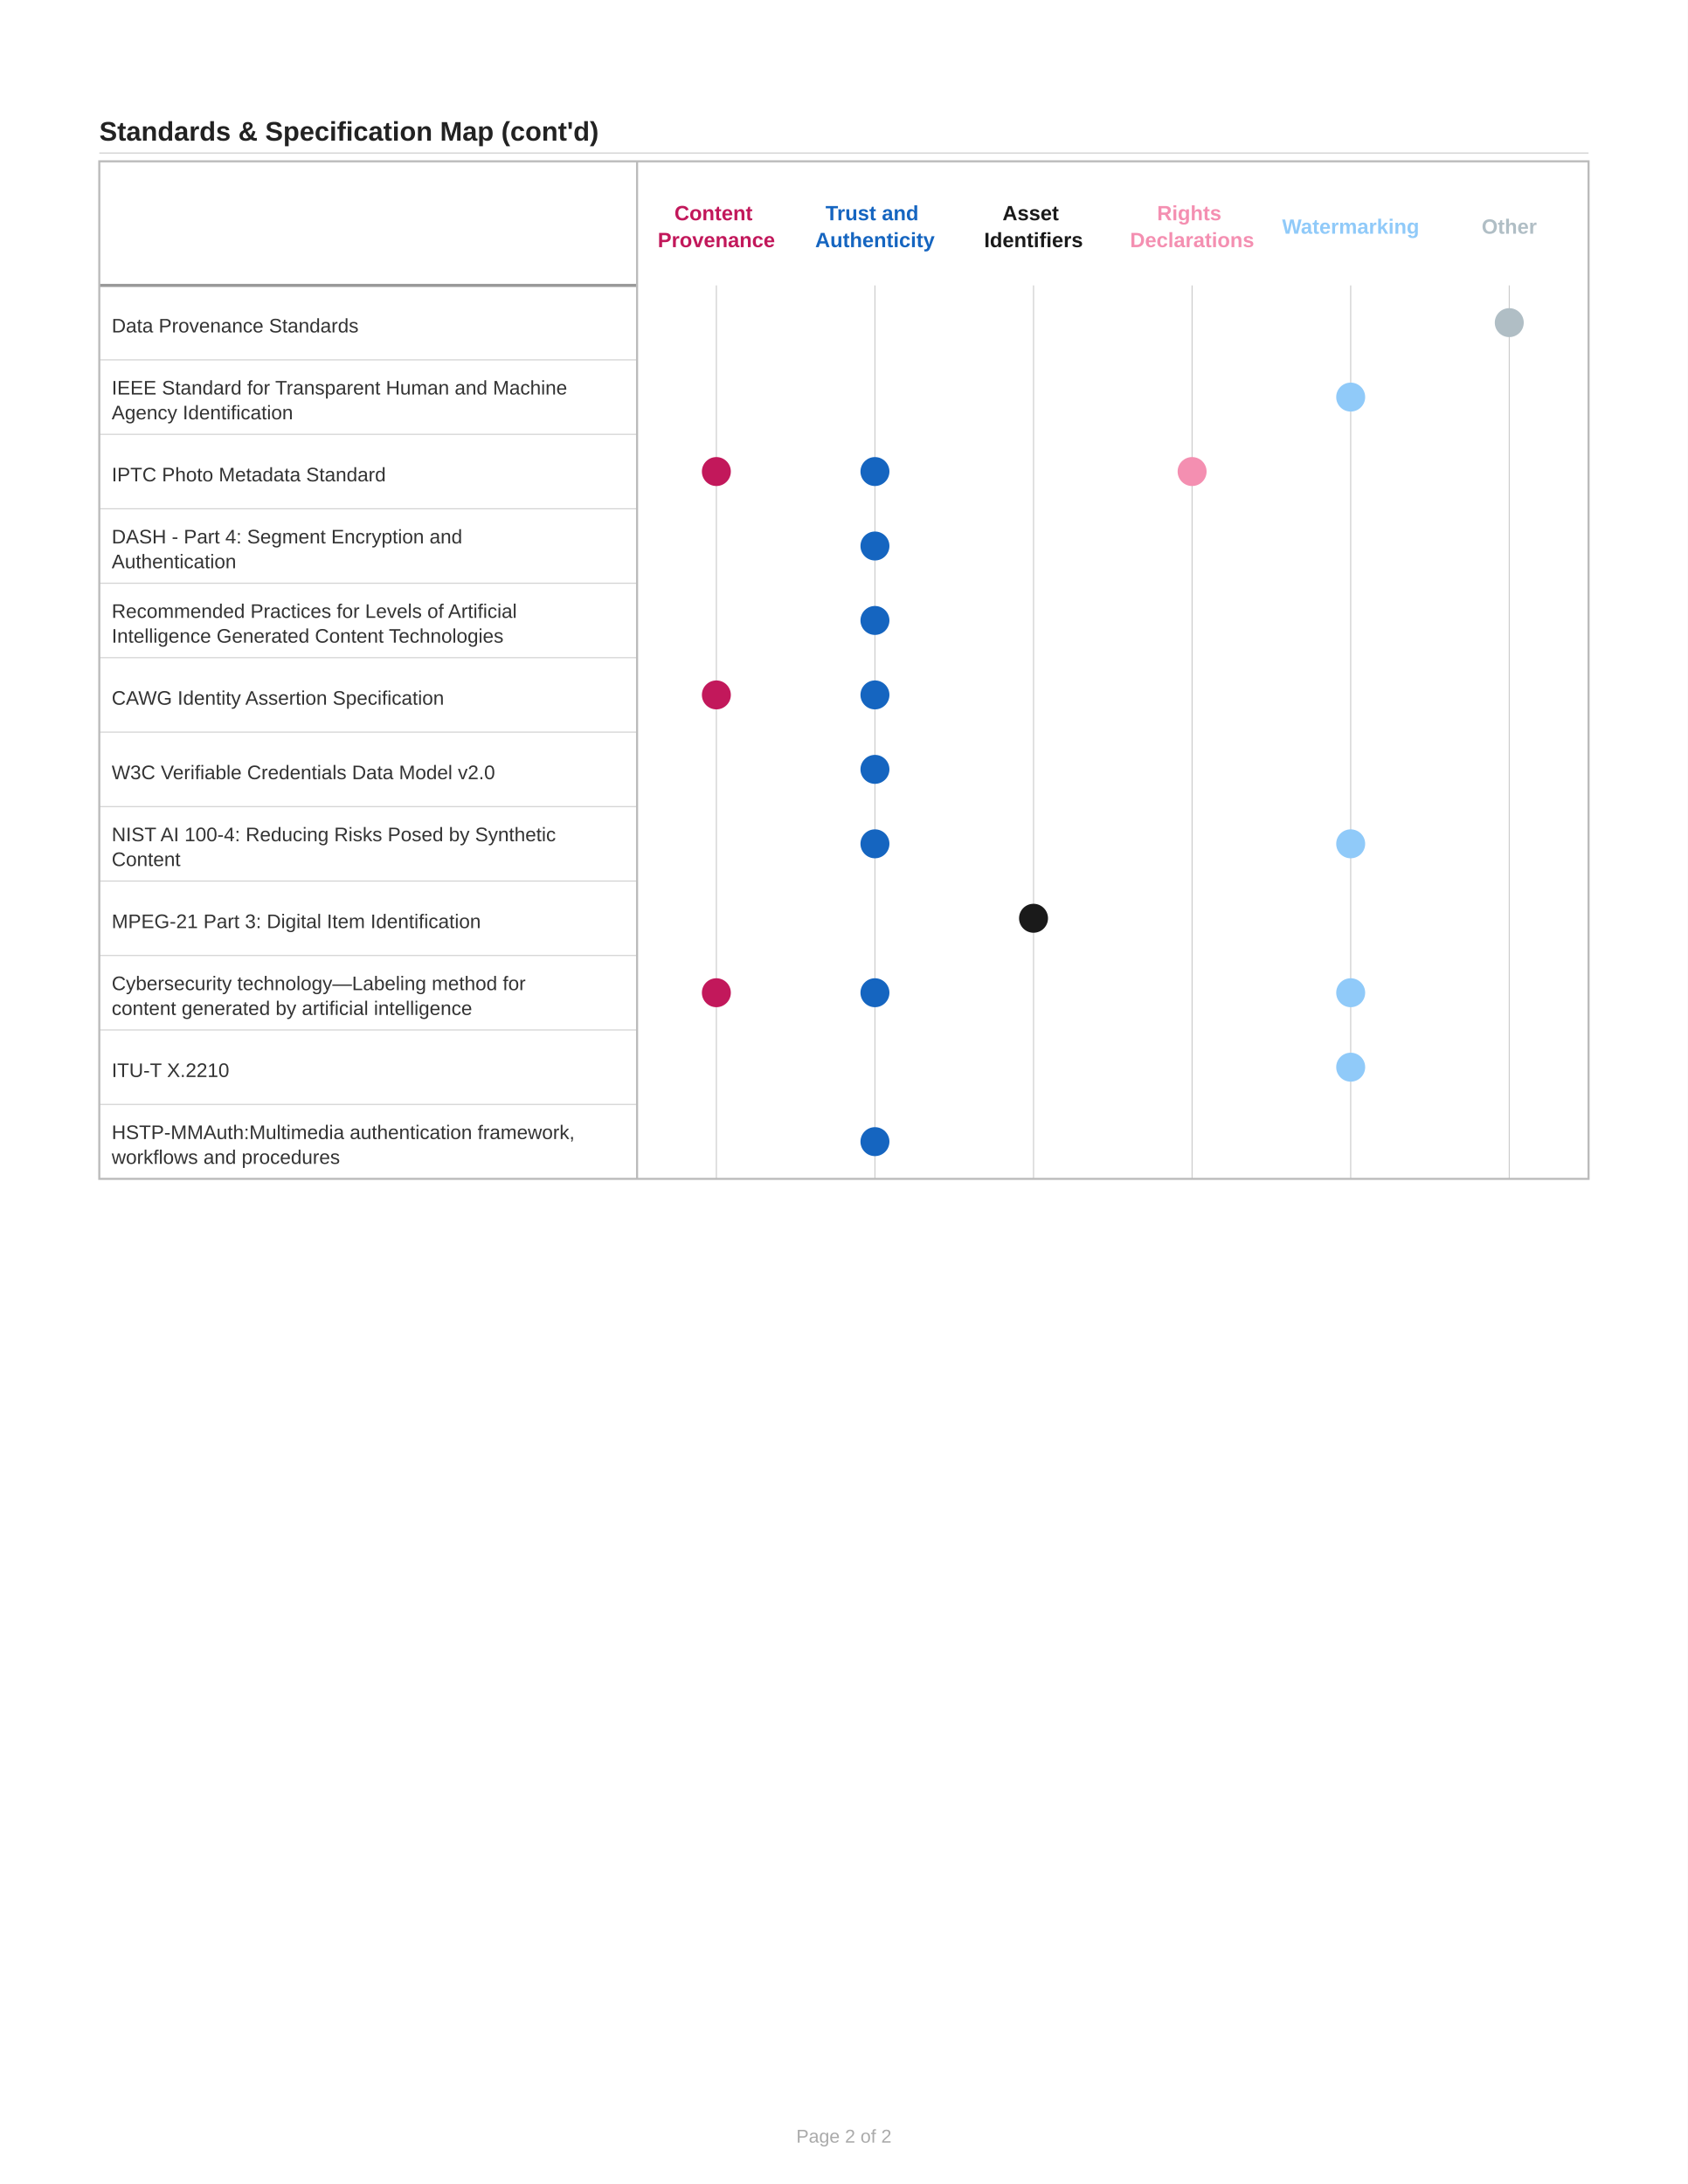
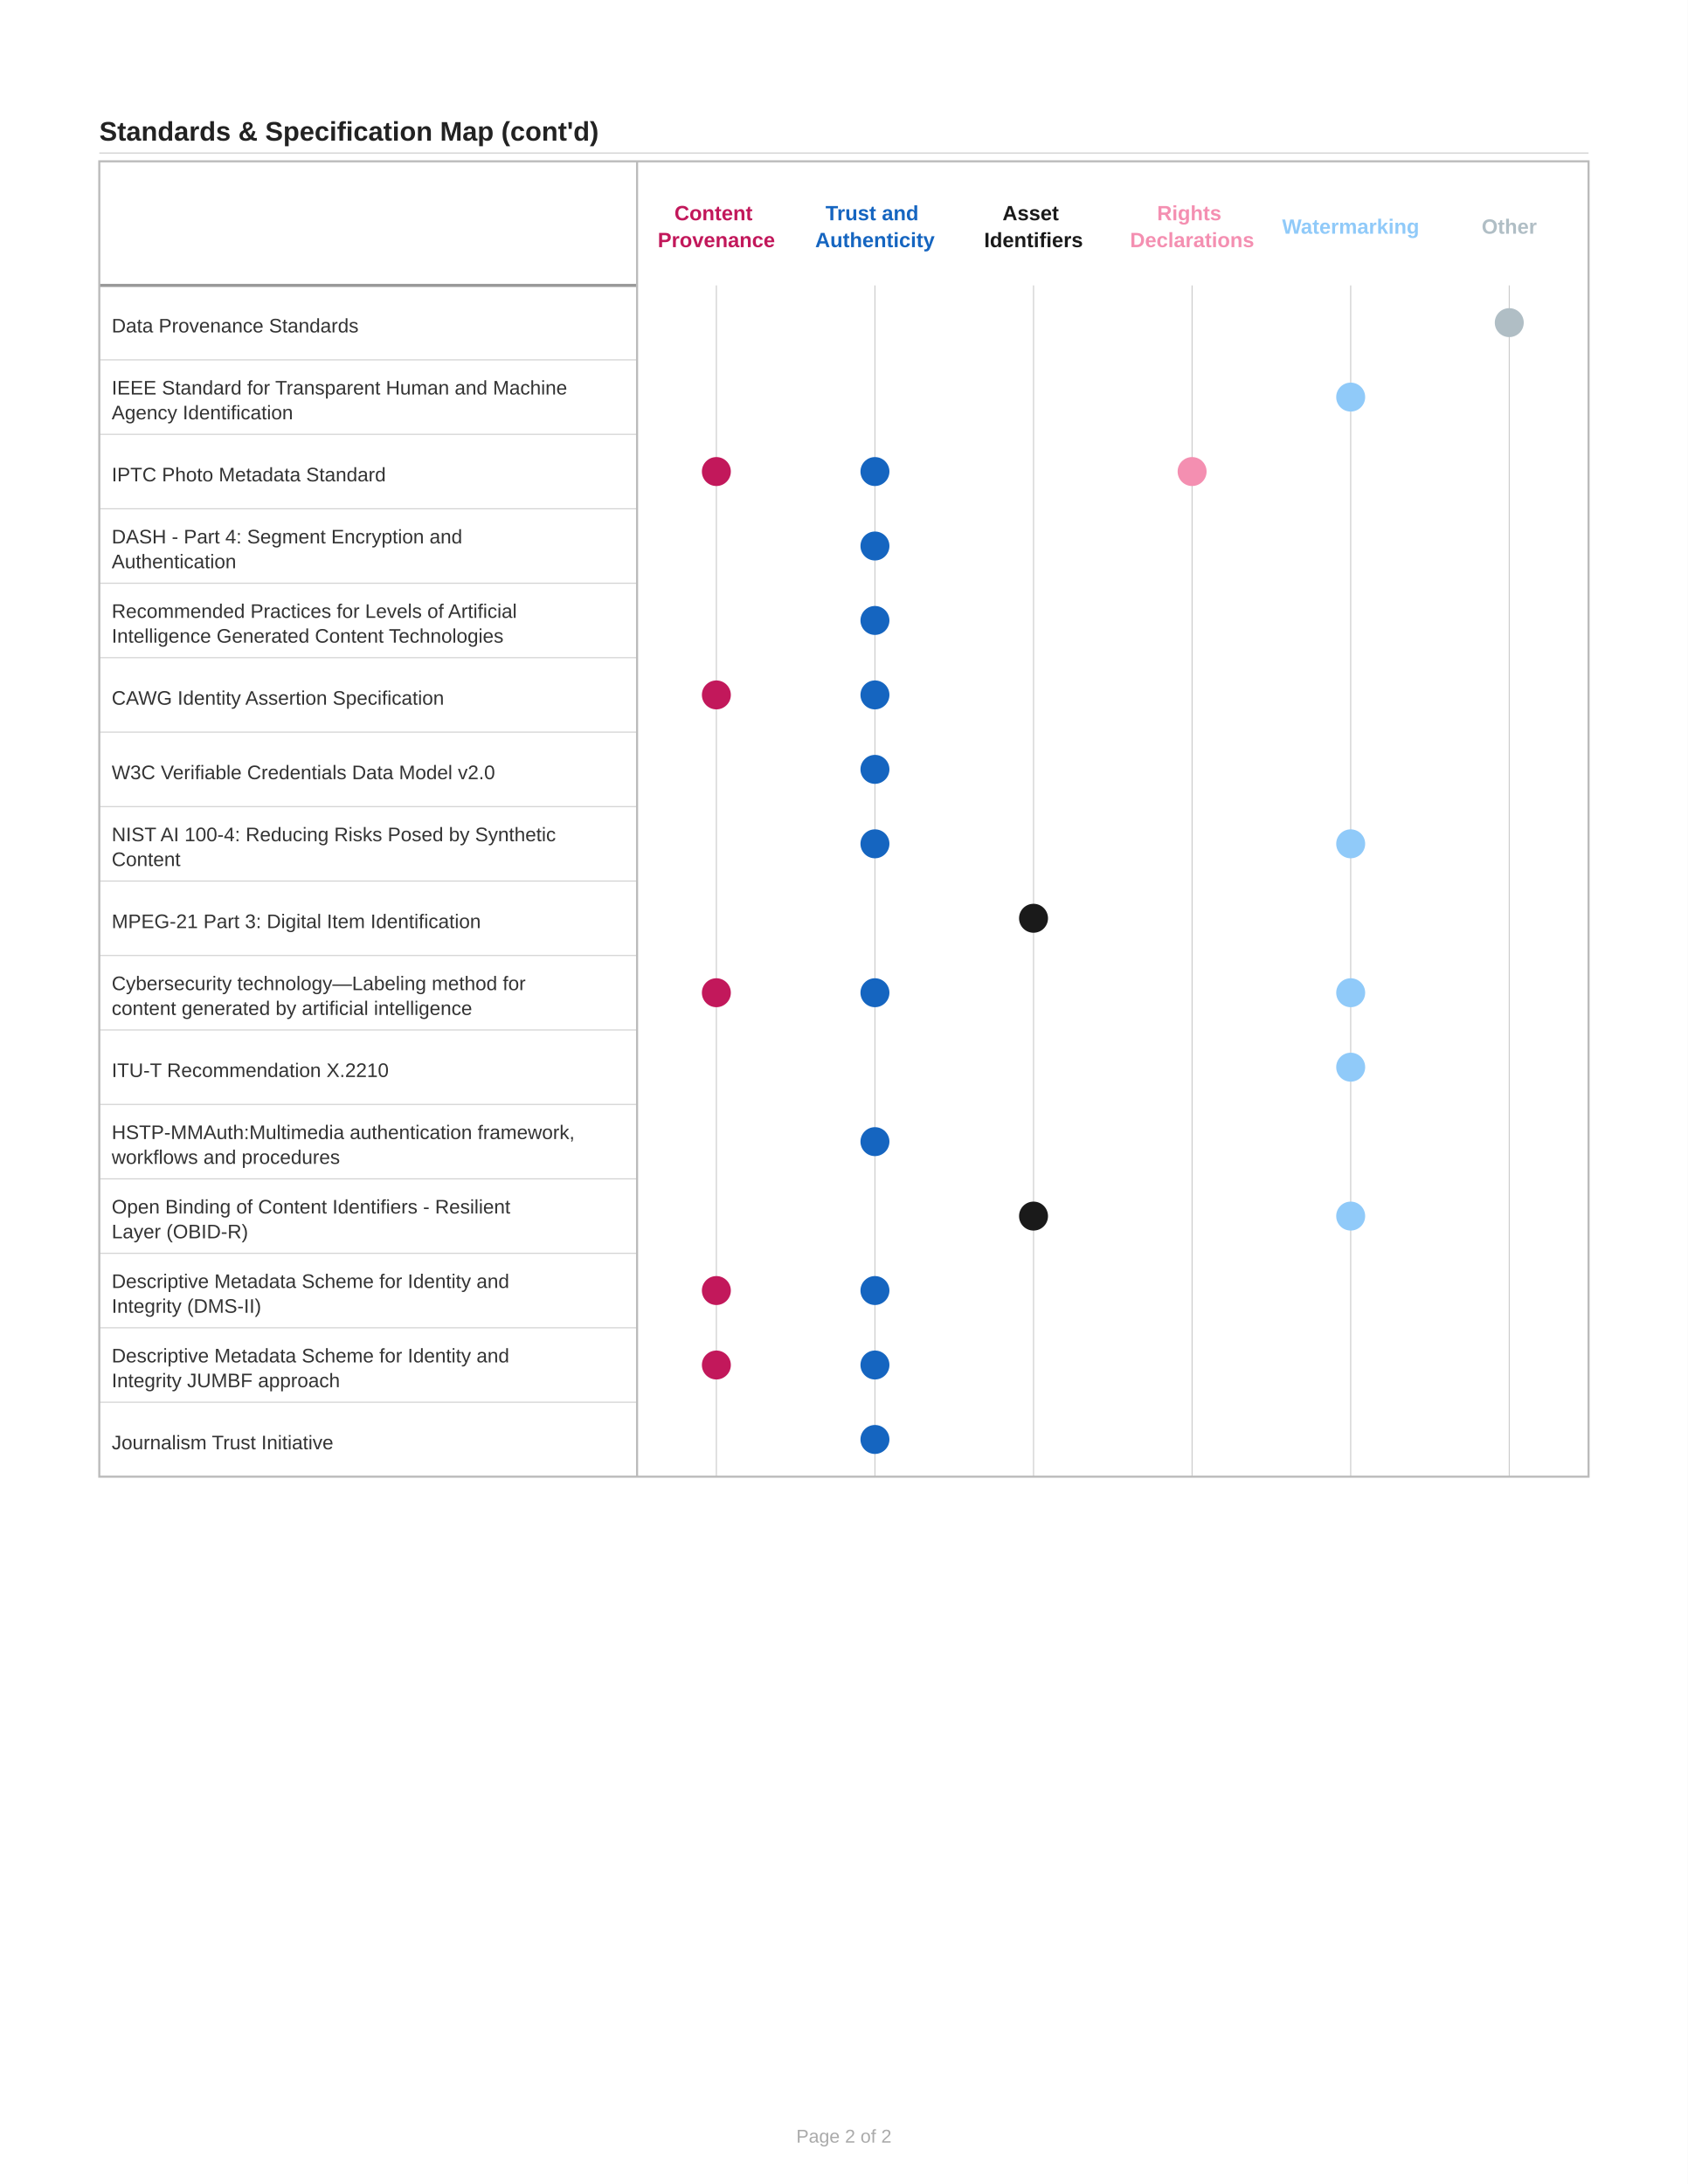
<svg xmlns="http://www.w3.org/2000/svg" width="8.5in" height="11in" viewBox="0 0 816 1056">
  <rect width="816" height="1056" fill="white" />
  <text x="48" y="68" font-family="Arial,Helvetica,sans-serif" font-size="13" font-weight="bold" fill="#222">Standards &amp; Specification Map (cont'd)</text>
  <line x1="48" y1="74" x2="768" y2="74" stroke="#ccc" stroke-width="0.5" />
  <line x1="48" y1="138" x2="308" y2="138" stroke="#999" stroke-width="1.5" />
  <line x1="48" y1="174" x2="308" y2="174" stroke="#d0d0d0" stroke-width="0.5" />
  <line x1="48" y1="210" x2="308" y2="210" stroke="#d0d0d0" stroke-width="0.5" />
  <line x1="48" y1="246" x2="308" y2="246" stroke="#d0d0d0" stroke-width="0.5" />
  <line x1="48" y1="282" x2="308" y2="282" stroke="#d0d0d0" stroke-width="0.5" />
  <line x1="48" y1="318" x2="308" y2="318" stroke="#d0d0d0" stroke-width="0.5" />
  <line x1="48" y1="354" x2="308" y2="354" stroke="#d0d0d0" stroke-width="0.5" />
  <line x1="48" y1="390" x2="308" y2="390" stroke="#d0d0d0" stroke-width="0.5" />
  <line x1="48" y1="426" x2="308" y2="426" stroke="#d0d0d0" stroke-width="0.5" />
  <line x1="48" y1="462" x2="308" y2="462" stroke="#d0d0d0" stroke-width="0.5" />
  <line x1="48" y1="498" x2="308" y2="498" stroke="#d0d0d0" stroke-width="0.5" />
  <line x1="48" y1="534" x2="308" y2="534" stroke="#d0d0d0" stroke-width="0.5" />
  <line x1="48" y1="570" x2="308" y2="570" stroke="#d0d0d0" stroke-width="0.5" />
-   <line x1="308" y1="78" x2="308" y2="570" stroke="#bbb" stroke-width="1" />
-   <line x1="346.333" y1="138" x2="346.333" y2="570" stroke="#ccc" stroke-width="0.5" />
-   <line x1="423" y1="138" x2="423" y2="570" stroke="#ccc" stroke-width="0.5" />
-   <line x1="499.667" y1="138" x2="499.667" y2="570" stroke="#ccc" stroke-width="0.5" />
-   <line x1="576.333" y1="138" x2="576.333" y2="570" stroke="#ccc" stroke-width="0.5" />
-   <line x1="653" y1="138" x2="653" y2="570" stroke="#ccc" stroke-width="0.5" />
-   <line x1="729.667" y1="138" x2="729.667" y2="570" stroke="#ccc" stroke-width="0.5" />
-   <rect x="48" y="78" width="720" height="492" fill="none" stroke="#bbb" stroke-width="1" />
+   <line x1="48" y1="606" x2="308" y2="606" stroke="#d0d0d0" stroke-width="0.5" />
+   <line x1="48" y1="642" x2="308" y2="642" stroke="#d0d0d0" stroke-width="0.5" />
+   <line x1="48" y1="678" x2="308" y2="678" stroke="#d0d0d0" stroke-width="0.5" />
+   <line x1="48" y1="714" x2="308" y2="714" stroke="#d0d0d0" stroke-width="0.5" />
+   <line x1="308" y1="78" x2="308" y2="714" stroke="#bbb" stroke-width="1" />
+   <line x1="346.333" y1="138" x2="346.333" y2="714" stroke="#ccc" stroke-width="0.5" />
+   <line x1="423" y1="138" x2="423" y2="714" stroke="#ccc" stroke-width="0.5" />
+   <line x1="499.667" y1="138" x2="499.667" y2="714" stroke="#ccc" stroke-width="0.5" />
+   <line x1="576.333" y1="138" x2="576.333" y2="714" stroke="#ccc" stroke-width="0.5" />
+   <line x1="653" y1="138" x2="653" y2="714" stroke="#ccc" stroke-width="0.5" />
+   <line x1="729.667" y1="138" x2="729.667" y2="714" stroke="#ccc" stroke-width="0.5" />
+   <rect x="48" y="78" width="720" height="636" fill="none" stroke="#bbb" stroke-width="1" />
  <text text-anchor="middle" font-family="Arial,Helvetica,sans-serif" font-size="10" font-weight="bold" fill="#C2185B">
    <tspan x="346.333" y="106.5">Content</tspan>
    <tspan x="346.333" dy="13">Provenance</tspan>
  </text>
  <text text-anchor="middle" font-family="Arial,Helvetica,sans-serif" font-size="10" font-weight="bold" fill="#1565C0">
    <tspan x="423" y="106.5">Trust and</tspan>
    <tspan x="423" dy="13">Authenticity</tspan>
  </text>
  <text text-anchor="middle" font-family="Arial,Helvetica,sans-serif" font-size="10" font-weight="bold" fill="#1A1A1A">
    <tspan x="499.667" y="106.5">Asset</tspan>
    <tspan x="499.667" dy="13">Identifiers</tspan>
  </text>
  <text text-anchor="middle" font-family="Arial,Helvetica,sans-serif" font-size="10" font-weight="bold" fill="#F48FB1">
    <tspan x="576.333" y="106.5">Rights</tspan>
    <tspan x="576.333" dy="13">Declarations</tspan>
  </text>
  <text text-anchor="middle" font-family="Arial,Helvetica,sans-serif" font-size="10" font-weight="bold" fill="#90CAF9">
    <tspan x="653" y="113">Watermarking</tspan>
  </text>
  <text text-anchor="middle" font-family="Arial,Helvetica,sans-serif" font-size="10" font-weight="bold" fill="#B0BEC5">
    <tspan x="729.667" y="113">Other</tspan>
  </text>
  <text font-family="Arial,Helvetica,sans-serif" font-size="9.5" fill="#333">
    <tspan x="54" y="160.75">Data Provenance Standards</tspan>
  </text>
  <circle cx="729.667" cy="156" r="7" fill="#B0BEC5" />
  <text font-family="Arial,Helvetica,sans-serif" font-size="9.5" fill="#333">
    <tspan x="54" y="190.75">IEEE Standard for Transparent Human and Machine</tspan>
    <tspan x="54" dy="12">Agency Identification</tspan>
  </text>
  <circle cx="653" cy="192" r="7" fill="#90CAF9" />
  <text font-family="Arial,Helvetica,sans-serif" font-size="9.5" fill="#333">
    <tspan x="54" y="232.75">IPTC Photo Metadata Standard</tspan>
  </text>
  <circle cx="346.333" cy="228" r="7" fill="#C2185B" />
  <circle cx="423" cy="228" r="7" fill="#1565C0" />
  <circle cx="576.333" cy="228" r="7" fill="#F48FB1" />
  <text font-family="Arial,Helvetica,sans-serif" font-size="9.5" fill="#333">
    <tspan x="54" y="262.75">DASH - Part 4: Segment Encryption and</tspan>
    <tspan x="54" dy="12">Authentication</tspan>
  </text>
  <circle cx="423" cy="264" r="7" fill="#1565C0" />
  <text font-family="Arial,Helvetica,sans-serif" font-size="9.5" fill="#333">
    <tspan x="54" y="298.75">Recommended Practices for  Levels of Artificial</tspan>
    <tspan x="54" dy="12">Intelligence Generated Content Technologies</tspan>
  </text>
  <circle cx="423" cy="300" r="7" fill="#1565C0" />
  <text font-family="Arial,Helvetica,sans-serif" font-size="9.5" fill="#333">
    <tspan x="54" y="340.75">CAWG Identity Assertion Specification</tspan>
  </text>
  <circle cx="346.333" cy="336" r="7" fill="#C2185B" />
  <circle cx="423" cy="336" r="7" fill="#1565C0" />
  <text font-family="Arial,Helvetica,sans-serif" font-size="9.5" fill="#333">
    <tspan x="54" y="376.75">W3C Verifiable Credentials Data Model v2.0</tspan>
  </text>
  <circle cx="423" cy="372" r="7" fill="#1565C0" />
  <text font-family="Arial,Helvetica,sans-serif" font-size="9.5" fill="#333">
    <tspan x="54" y="406.75">NIST AI 100-4: Reducing Risks Posed by Synthetic</tspan>
    <tspan x="54" dy="12">Content</tspan>
  </text>
  <circle cx="423" cy="408" r="7" fill="#1565C0" />
  <circle cx="653" cy="408" r="7" fill="#90CAF9" />
  <text font-family="Arial,Helvetica,sans-serif" font-size="9.5" fill="#333">
    <tspan x="54" y="448.75">MPEG-21 Part 3: Digital Item Identification</tspan>
  </text>
  <circle cx="499.667" cy="444" r="7" fill="#1A1A1A" />
  <text font-family="Arial,Helvetica,sans-serif" font-size="9.5" fill="#333">
    <tspan x="54" y="478.75">Cybersecurity technology—Labeling method for</tspan>
    <tspan x="54" dy="12">content generated by artificial intelligence</tspan>
  </text>
  <circle cx="346.333" cy="480" r="7" fill="#C2185B" />
  <circle cx="423" cy="480" r="7" fill="#1565C0" />
  <circle cx="653" cy="480" r="7" fill="#90CAF9" />
  <text font-family="Arial,Helvetica,sans-serif" font-size="9.5" fill="#333">
-     <tspan x="54" y="520.75">ITU-T X.2210</tspan>
+     <tspan x="54" y="520.75">ITU-T Recommendation X.2210</tspan>
  </text>
  <circle cx="653" cy="516" r="7" fill="#90CAF9" />
  <text font-family="Arial,Helvetica,sans-serif" font-size="9.5" fill="#333">
    <tspan x="54" y="550.75">HSTP-MMAuth:
Multimedia authentication framework,</tspan>
    <tspan x="54" dy="12">workflows and procedures</tspan>
  </text>
  <circle cx="423" cy="552" r="7" fill="#1565C0" />
+   <text font-family="Arial,Helvetica,sans-serif" font-size="9.5" fill="#333">
+     <tspan x="54" y="586.75">Open Binding of Content Identifiers - Resilient</tspan>
+     <tspan x="54" dy="12">Layer (OBID-R)</tspan>
+   </text>
+   <circle cx="499.667" cy="588" r="7" fill="#1A1A1A" />
+   <circle cx="653" cy="588" r="7" fill="#90CAF9" />
+   <text font-family="Arial,Helvetica,sans-serif" font-size="9.5" fill="#333">
+     <tspan x="54" y="622.75">Descriptive Metadata Scheme for Identity and</tspan>
+     <tspan x="54" dy="12">Integrity (DMS-II)</tspan>
+   </text>
+   <circle cx="346.333" cy="624" r="7" fill="#C2185B" />
+   <circle cx="423" cy="624" r="7" fill="#1565C0" />
+   <text font-family="Arial,Helvetica,sans-serif" font-size="9.5" fill="#333">
+     <tspan x="54" y="658.75">Descriptive Metadata Scheme for Identity and</tspan>
+     <tspan x="54" dy="12">Integrity JUMBF approach</tspan>
+   </text>
+   <circle cx="346.333" cy="660" r="7" fill="#C2185B" />
+   <circle cx="423" cy="660" r="7" fill="#1565C0" />
+   <text font-family="Arial,Helvetica,sans-serif" font-size="9.5" fill="#333">
+     <tspan x="54" y="700.75">Journalism Trust Initiative</tspan>
+   </text>
+   <circle cx="423" cy="696" r="7" fill="#1565C0" />
  <text x="408" y="1036" text-anchor="middle" font-family="Arial,Helvetica,sans-serif" font-size="9" fill="#aaa">Page 2 of 2</text>
</svg>
